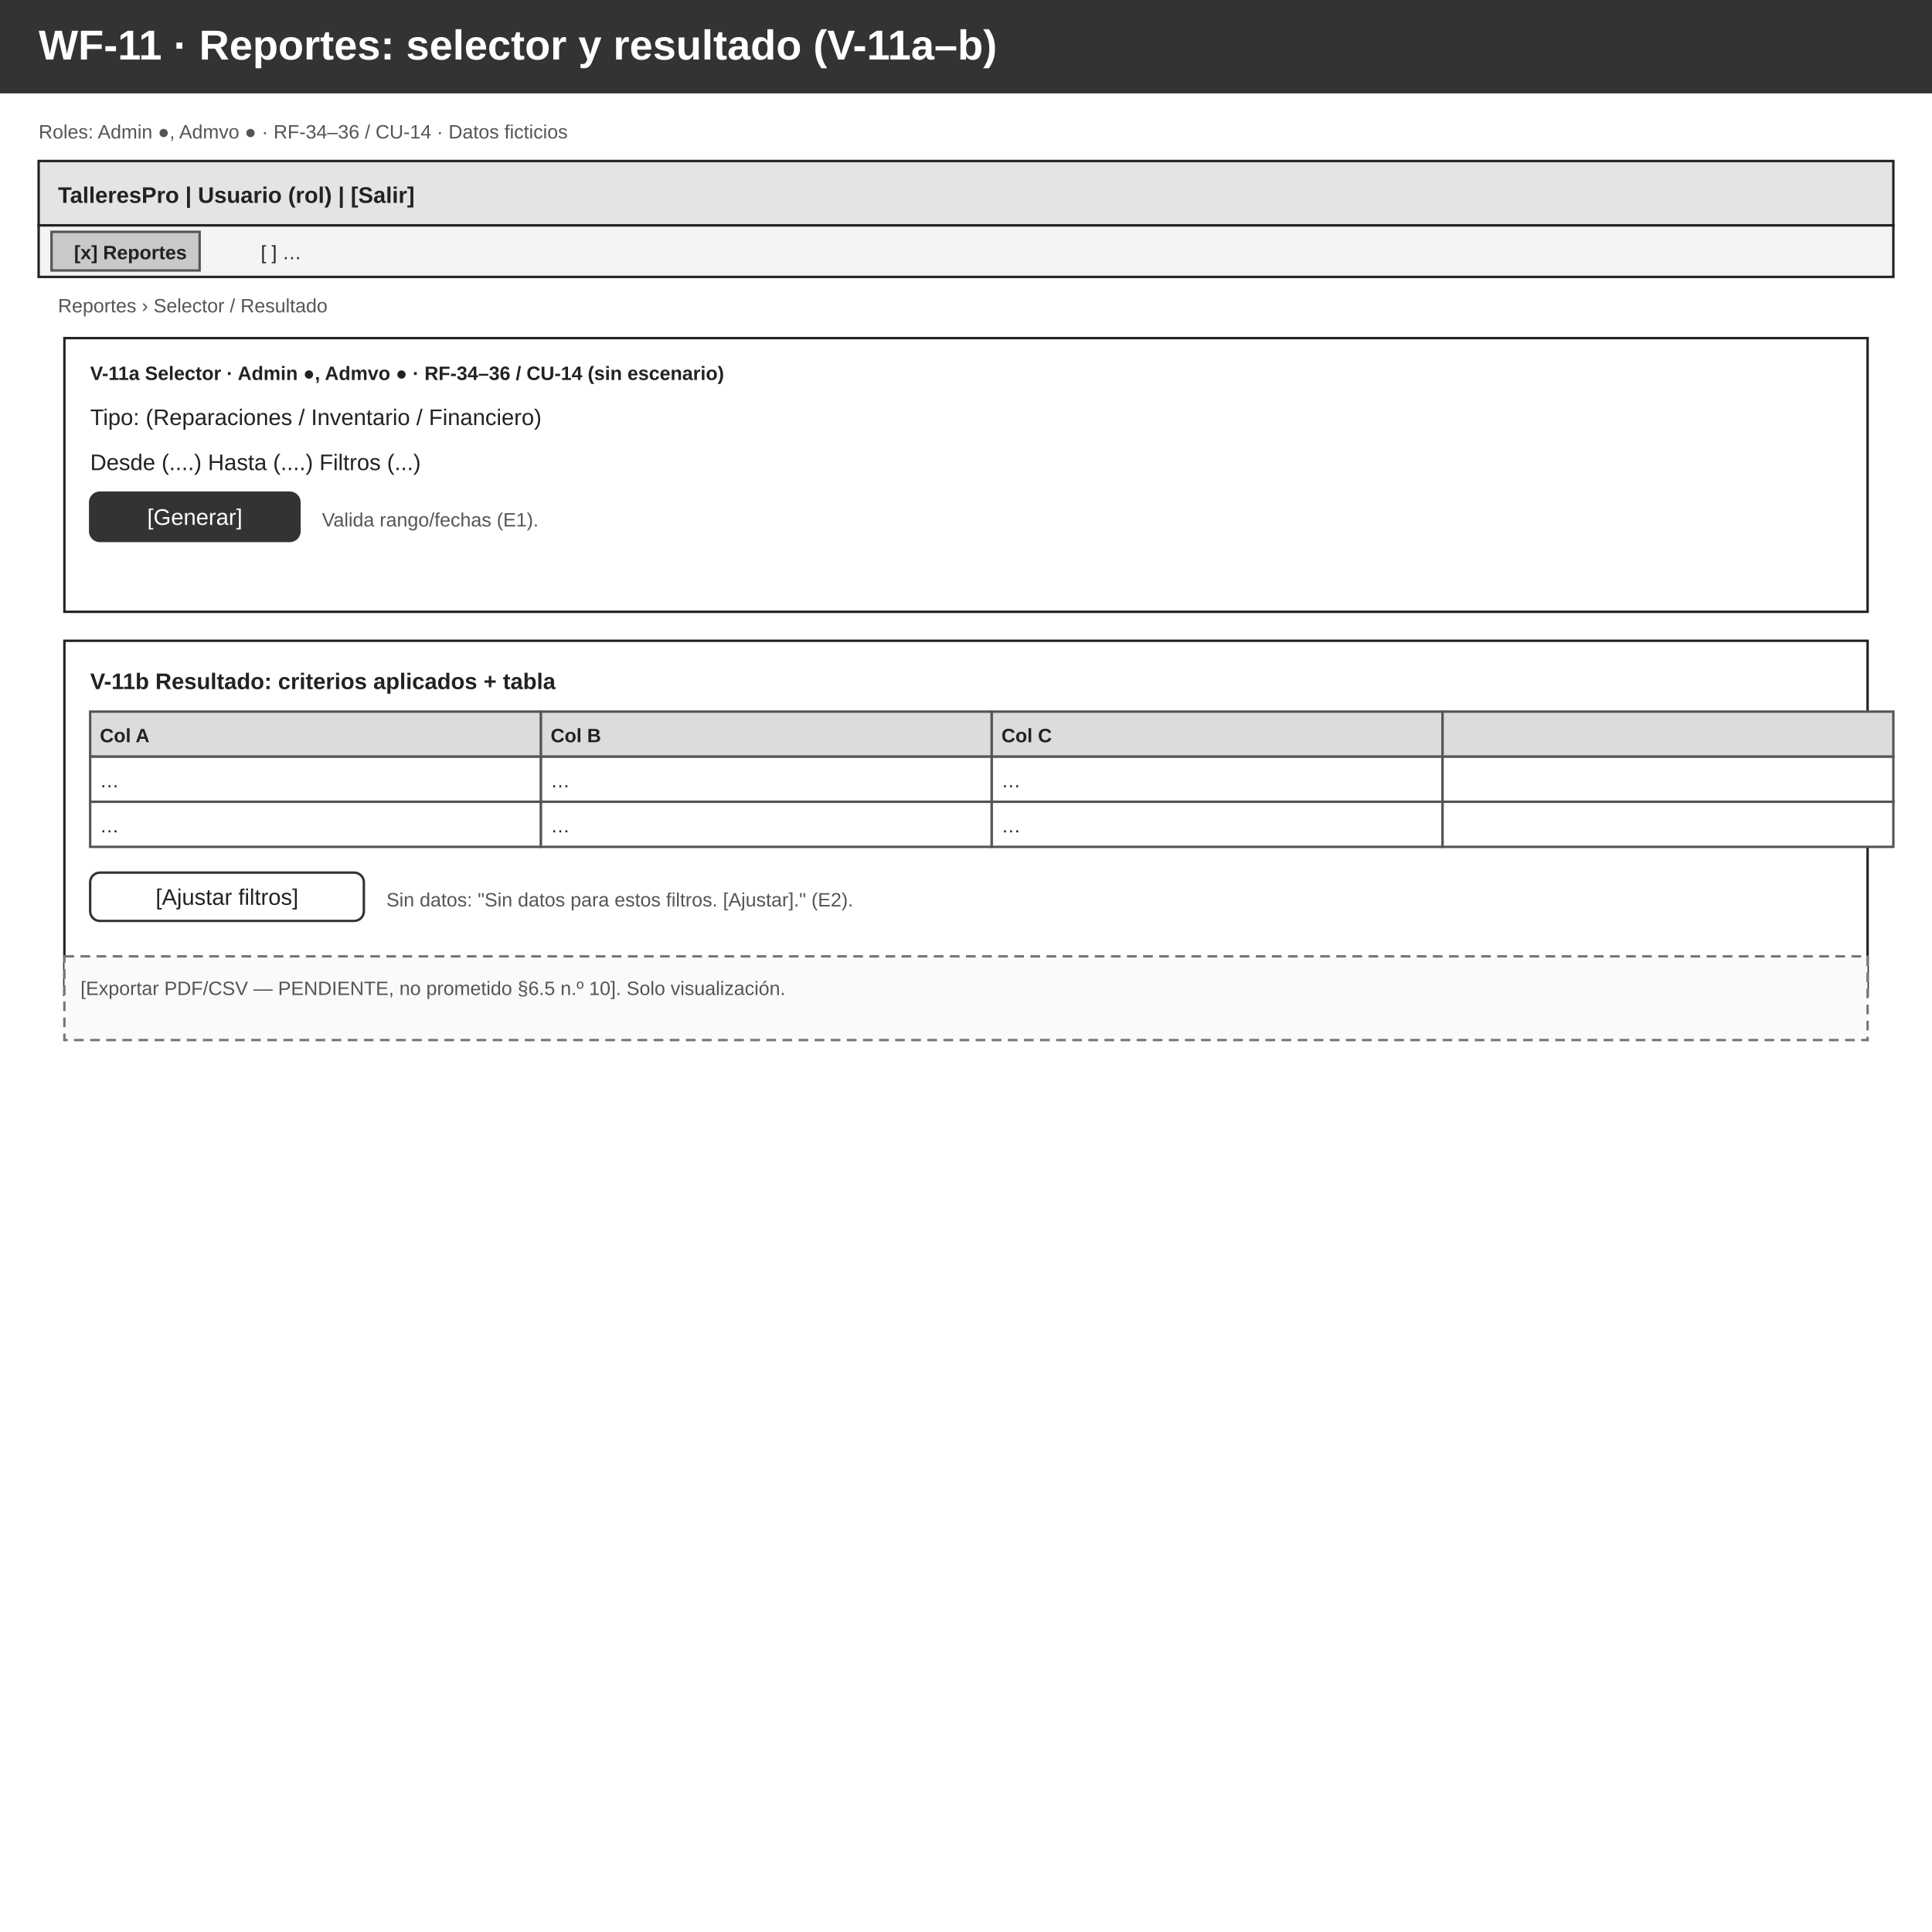
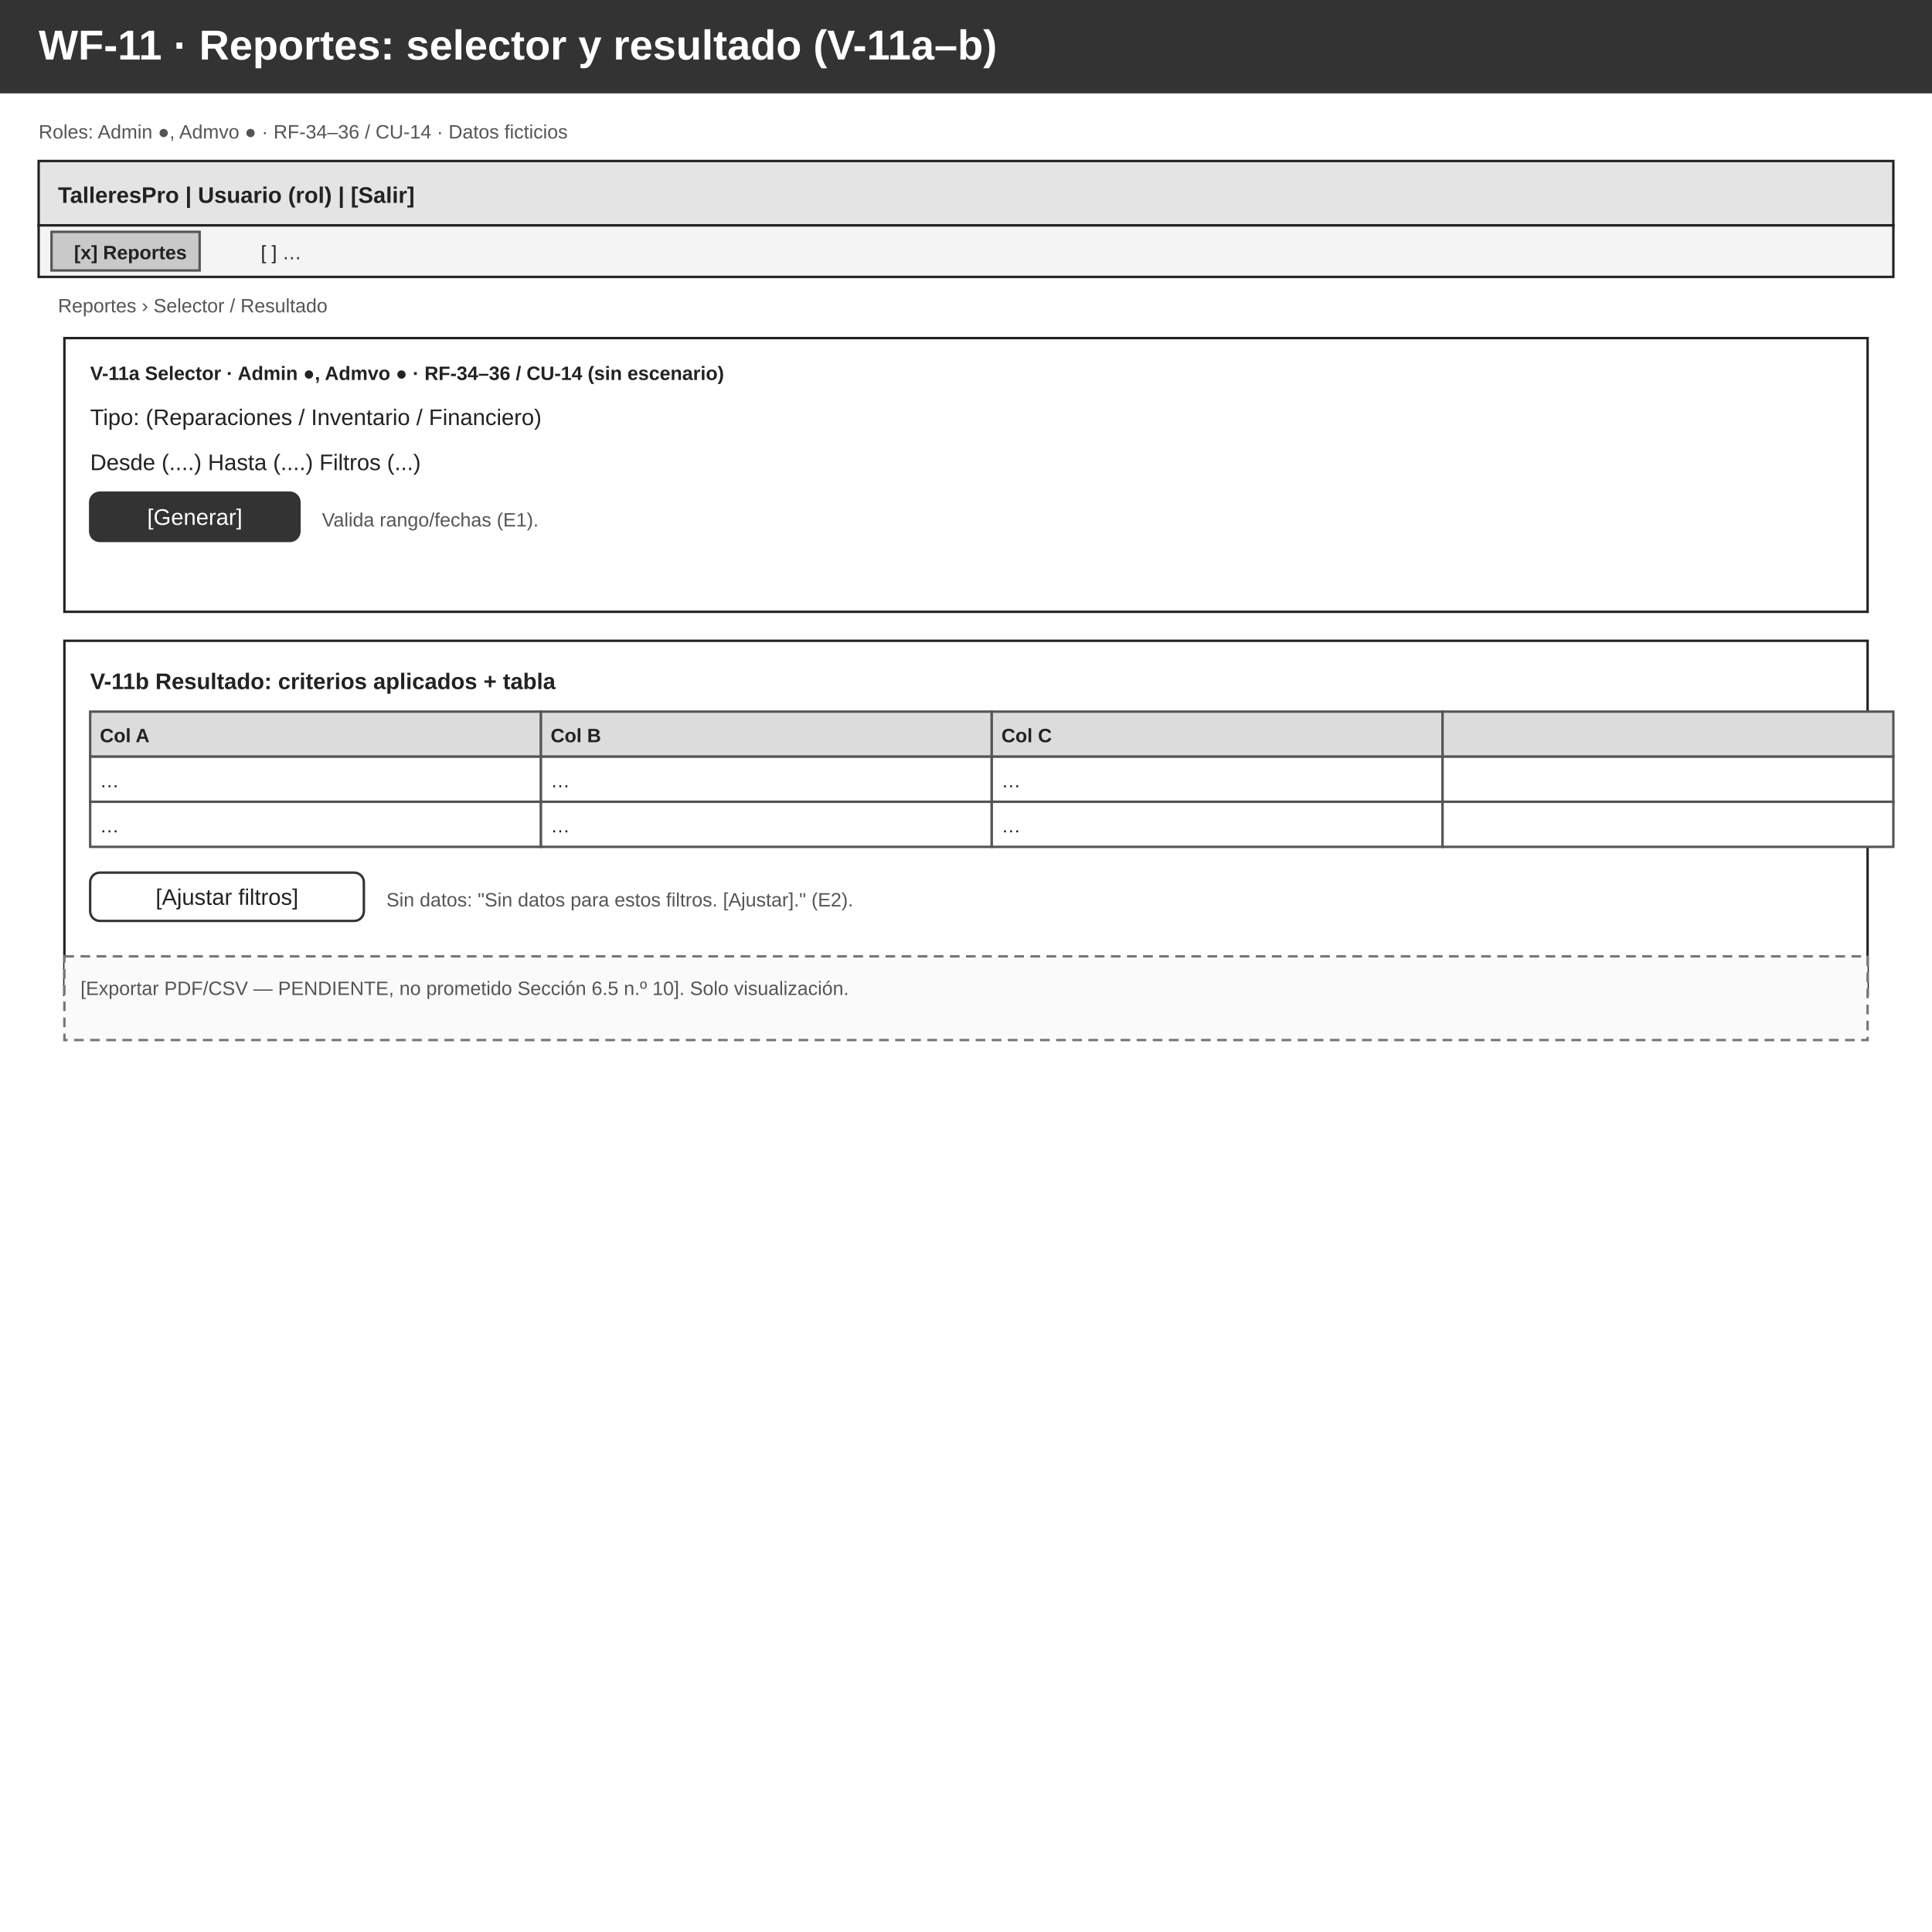
<svg xmlns="http://www.w3.org/2000/svg" width="1200" height="1200" viewBox="0 0 1200 1200">
  <style>text{font-family:Arial,sans-serif}</style>
  <rect x="0" y="0" width="1200" height="1200" fill="#ffffff" />
  <rect x="0" y="0" width="1200" height="58" fill="#333" />
  <rect x="24" y="100" width="1152" height="40" fill="#e4e4e4" stroke="#222" stroke-width="1.5" rx="0" />
  <text x="36" y="126" font-family="Arial,sans-serif" font-size="14" text-anchor="start" fill="#222" font-weight="bold">TalleresPro  |  Usuario (rol)  |  [Salir]</text>
  <rect x="24" y="140" width="1152" height="32" fill="#f4f4f4" stroke="#222" stroke-width="1.5" rx="0" />
  <rect x="32" y="144" width="92" height="24" fill="#c9c9c9" stroke="#555" stroke-width="1.5" rx="0" />
  <text x="46" y="161" font-family="Arial,sans-serif" font-size="12" text-anchor="start" fill="#222" font-weight="bold">[x] Reportes</text>
  <text x="162" y="161" font-family="Arial,sans-serif" font-size="12" text-anchor="start" fill="#222">[ ] …</text>
  <text x="36" y="194" font-family="Arial,sans-serif" font-size="12" text-anchor="start" fill="#555">Reportes › Selector / Resultado</text>
  <rect x="40" y="210" width="1120" height="170" fill="#fff" stroke="#222" stroke-width="1.5" rx="0" />
  <text x="56" y="236" font-family="Arial,sans-serif" font-size="12" text-anchor="start" fill="#222" font-weight="bold">V-11a Selector  ·  Admin ●, Admvo ●  ·  RF-34–36 / CU-14 (sin escenario)</text>
  <text x="56" y="264" font-family="Arial,sans-serif" font-size="14" text-anchor="start" fill="#222">Tipo: (Reparaciones / Inventario / Financiero)</text>
  <text x="56" y="292" font-family="Arial,sans-serif" font-size="14" text-anchor="start" fill="#222">Desde (....)   Hasta (....)   Filtros (...) </text>
  <rect x="56" y="306" width="130" height="30" fill="#333" stroke="#333" stroke-width="1.5" rx="6" />
  <text x="121.0" y="326" font-family="Arial,sans-serif" font-size="14" text-anchor="middle" fill="#fff">[Generar]</text>
  <text x="200" y="327" font-family="Arial,sans-serif" font-size="12" text-anchor="start" fill="#555">Valida rango/fechas (E1).</text>
  <rect x="40" y="398" width="1120" height="220" fill="#fff" stroke="#222" stroke-width="1.5" rx="0" />
  <text x="56" y="428" font-family="Arial,sans-serif" font-size="14" text-anchor="start" fill="#222" font-weight="bold">V-11b Resultado: criterios aplicados + tabla</text>
  <rect x="56" y="442" width="280" height="28" fill="#dcdcdc" stroke="#555" stroke-width="1.5" rx="0" />
  <text x="62" y="461" font-family="Arial,sans-serif" font-size="12" text-anchor="start" fill="#222" font-weight="bold">Col A</text>
  <rect x="336" y="442" width="280" height="28" fill="#dcdcdc" stroke="#555" stroke-width="1.5" rx="0" />
  <text x="342" y="461" font-family="Arial,sans-serif" font-size="12" text-anchor="start" fill="#222" font-weight="bold">Col B</text>
  <rect x="616" y="442" width="280" height="28" fill="#dcdcdc" stroke="#555" stroke-width="1.5" rx="0" />
  <text x="622" y="461" font-family="Arial,sans-serif" font-size="12" text-anchor="start" fill="#222" font-weight="bold">Col C</text>
  <rect x="896" y="442" width="280" height="28" fill="#dcdcdc" stroke="#555" stroke-width="1.5" rx="0" />
  <text x="902" y="461" font-family="Arial,sans-serif" font-size="12" text-anchor="start" fill="#222" font-weight="bold" />
  <rect x="56" y="470" width="280" height="28" fill="#fff" stroke="#555" stroke-width="1.5" rx="0" />
  <text x="62" y="489" font-family="Arial,sans-serif" font-size="12" text-anchor="start" fill="#222">…</text>
  <rect x="336" y="470" width="280" height="28" fill="#fff" stroke="#555" stroke-width="1.5" rx="0" />
  <text x="342" y="489" font-family="Arial,sans-serif" font-size="12" text-anchor="start" fill="#222">…</text>
  <rect x="616" y="470" width="280" height="28" fill="#fff" stroke="#555" stroke-width="1.5" rx="0" />
  <text x="622" y="489" font-family="Arial,sans-serif" font-size="12" text-anchor="start" fill="#222">…</text>
  <rect x="896" y="470" width="280" height="28" fill="#fff" stroke="#555" stroke-width="1.5" rx="0" />
  <text x="902" y="489" font-family="Arial,sans-serif" font-size="12" text-anchor="start" fill="#222" />
  <rect x="56" y="498" width="280" height="28" fill="#fff" stroke="#555" stroke-width="1.5" rx="0" />
  <text x="62" y="517" font-family="Arial,sans-serif" font-size="12" text-anchor="start" fill="#222">…</text>
  <rect x="336" y="498" width="280" height="28" fill="#fff" stroke="#555" stroke-width="1.5" rx="0" />
  <text x="342" y="517" font-family="Arial,sans-serif" font-size="12" text-anchor="start" fill="#222">…</text>
  <rect x="616" y="498" width="280" height="28" fill="#fff" stroke="#555" stroke-width="1.5" rx="0" />
  <text x="622" y="517" font-family="Arial,sans-serif" font-size="12" text-anchor="start" fill="#222">…</text>
  <rect x="896" y="498" width="280" height="28" fill="#fff" stroke="#555" stroke-width="1.5" rx="0" />
  <text x="902" y="517" font-family="Arial,sans-serif" font-size="12" text-anchor="start" fill="#222" />
  <rect x="56" y="542" width="170" height="30" fill="#ffffff" stroke="#333" stroke-width="1.5" rx="6" />
  <text x="141.0" y="562" font-family="Arial,sans-serif" font-size="14" text-anchor="middle" fill="#222">[Ajustar filtros]</text>
  <text x="240" y="563" font-family="Arial,sans-serif" font-size="12" text-anchor="start" fill="#555">Sin datos: "Sin datos para estos filtros. [Ajustar]." (E2).</text>
  <rect x="40" y="594" width="1120" height="52" fill="#fafafa" stroke="#777" stroke-width="1.5" rx="0" stroke-dasharray="6,4" />
-   <text x="50" y="618" font-family="Arial,sans-serif" font-size="12" text-anchor="start" fill="#555">[Exportar PDF/CSV — PENDIENTE, no prometido §6.5 n.º 10]. Solo visualización.</text>
+   <text x="50" y="618" font-family="Arial,sans-serif" font-size="12" text-anchor="start" fill="#555">[Exportar PDF/CSV — PENDIENTE, no prometido Sección 6.5 n.º 10]. Solo visualización.</text>
  <text x="24" y="37" font-family="Arial,sans-serif" font-size="26" fill="#fff" font-weight="bold">WF-11 · Reportes: selector y resultado (V-11a–b)</text>
  <text x="24" y="86" font-family="Arial,sans-serif" font-size="12" fill="#555">Roles: Admin ●, Admvo ●  ·  RF-34–36 / CU-14  ·  Datos ficticios</text>
</svg>
